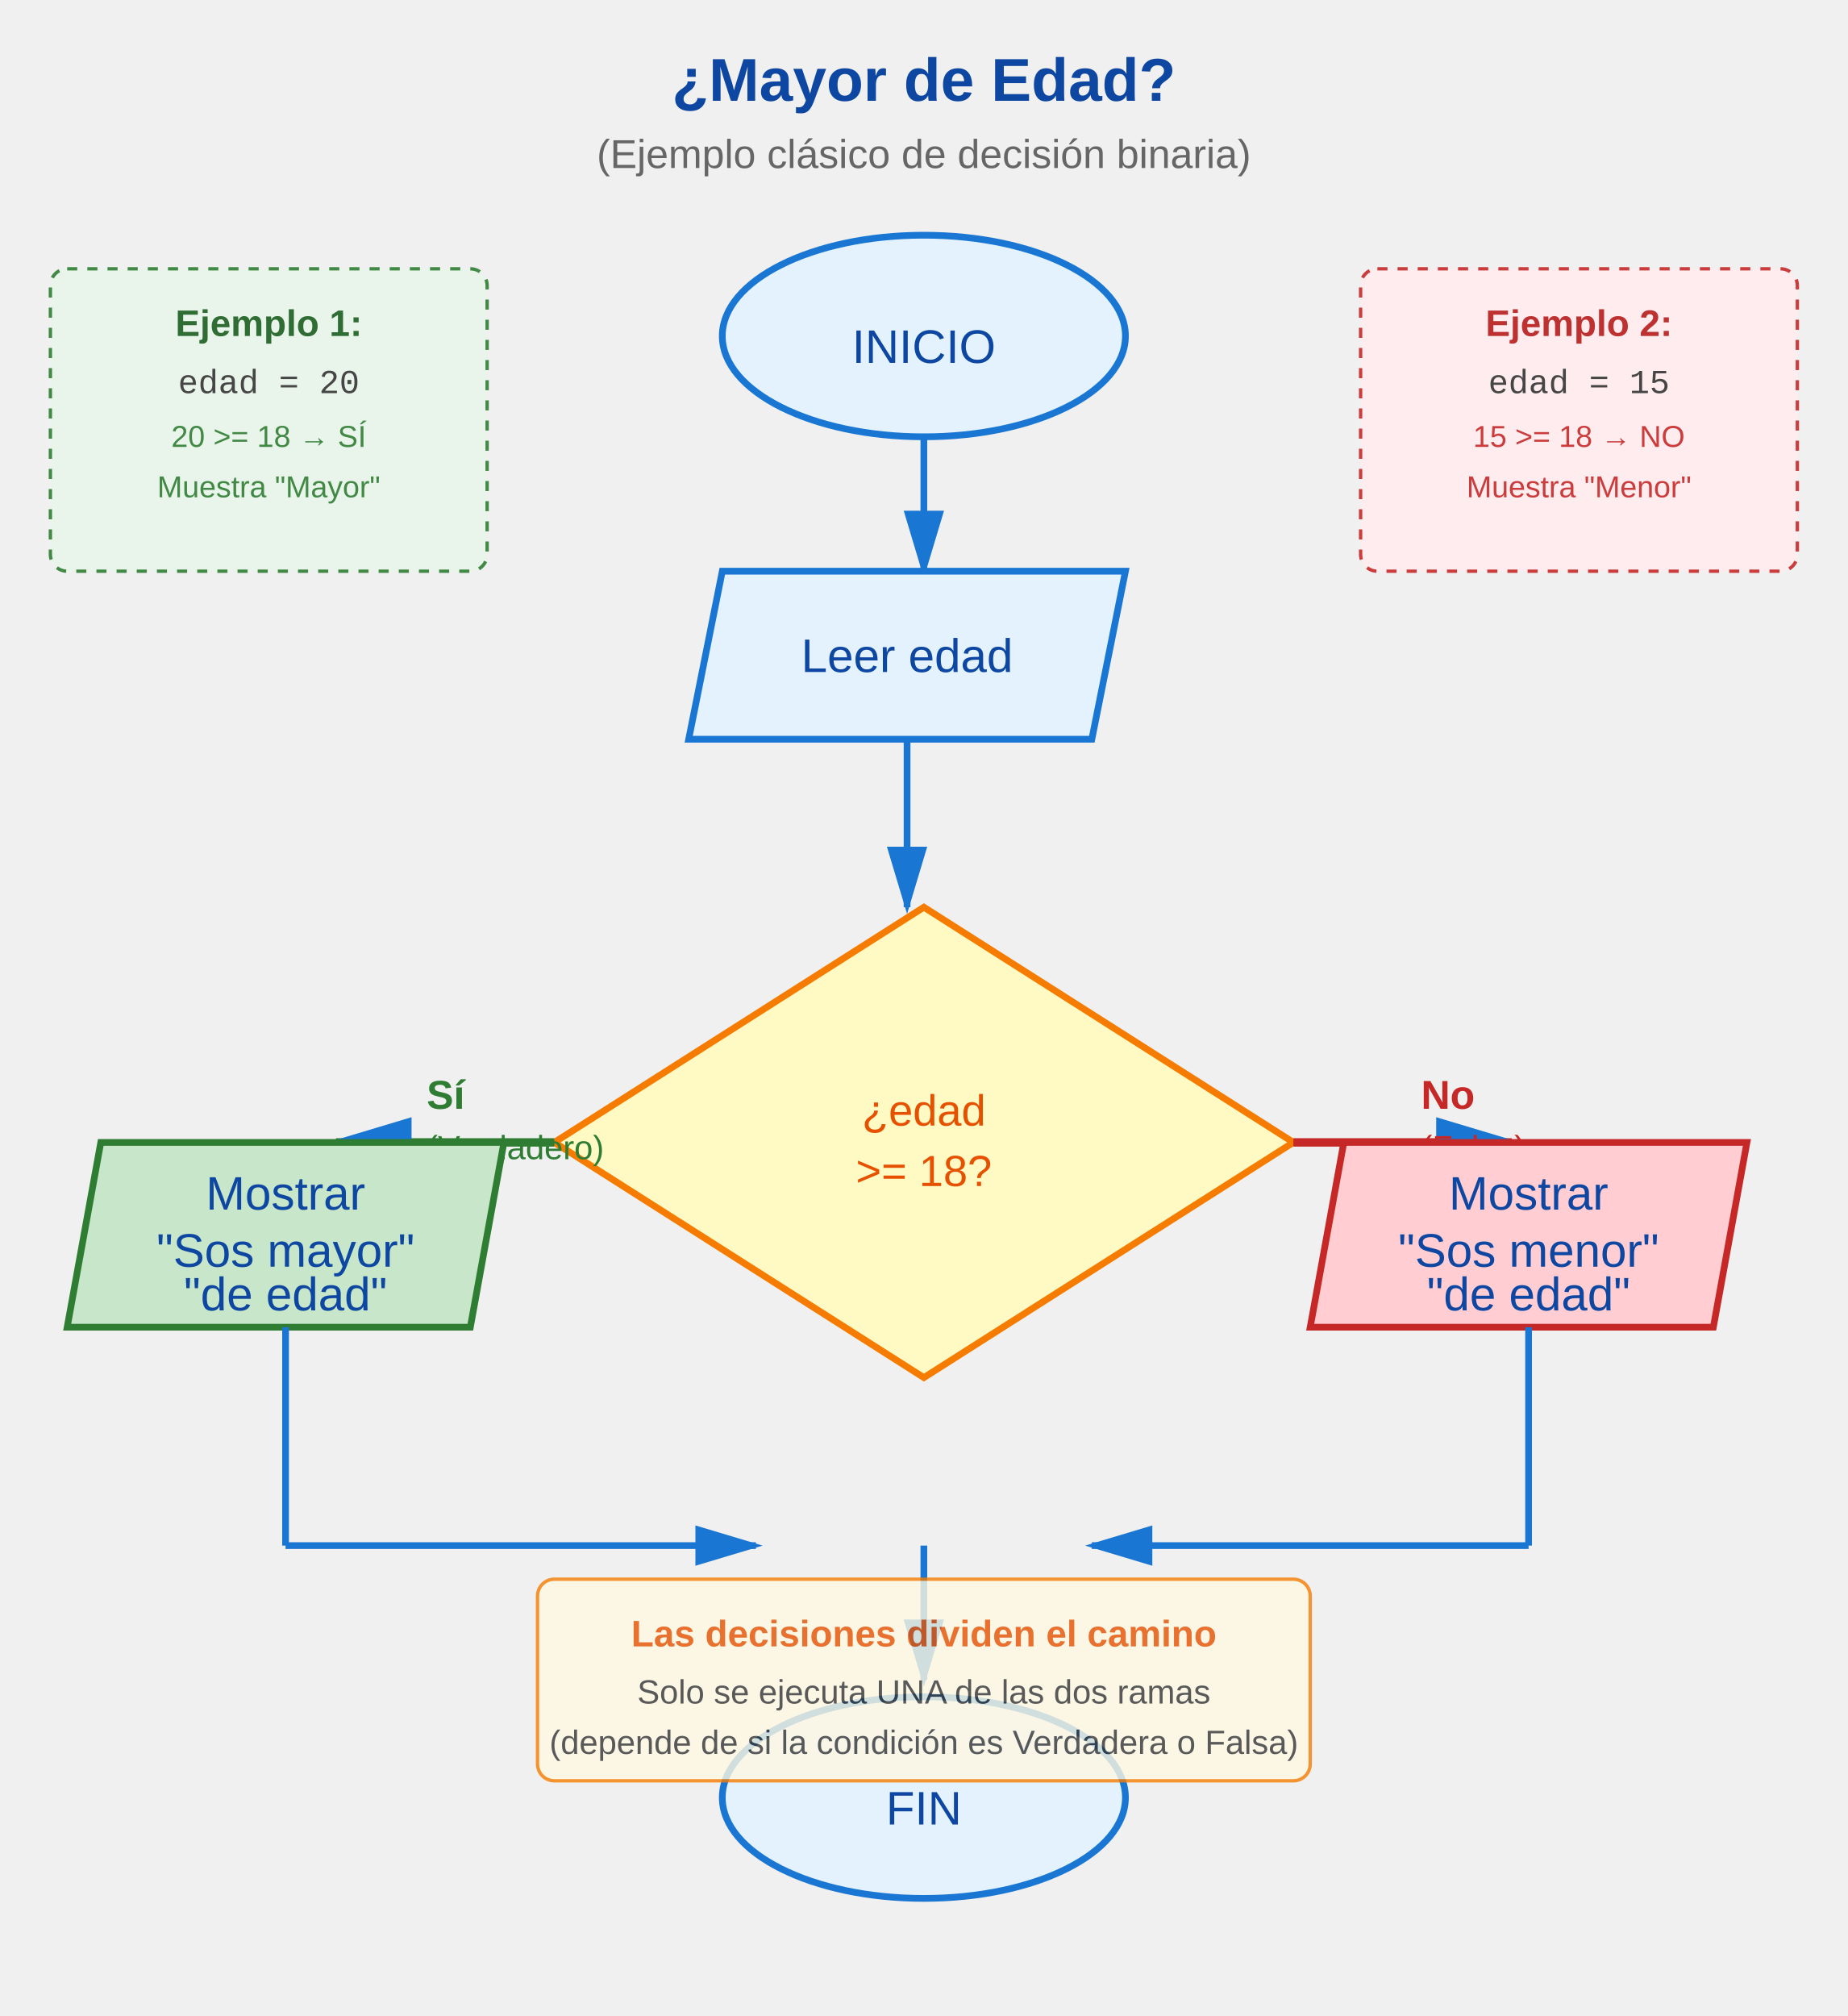
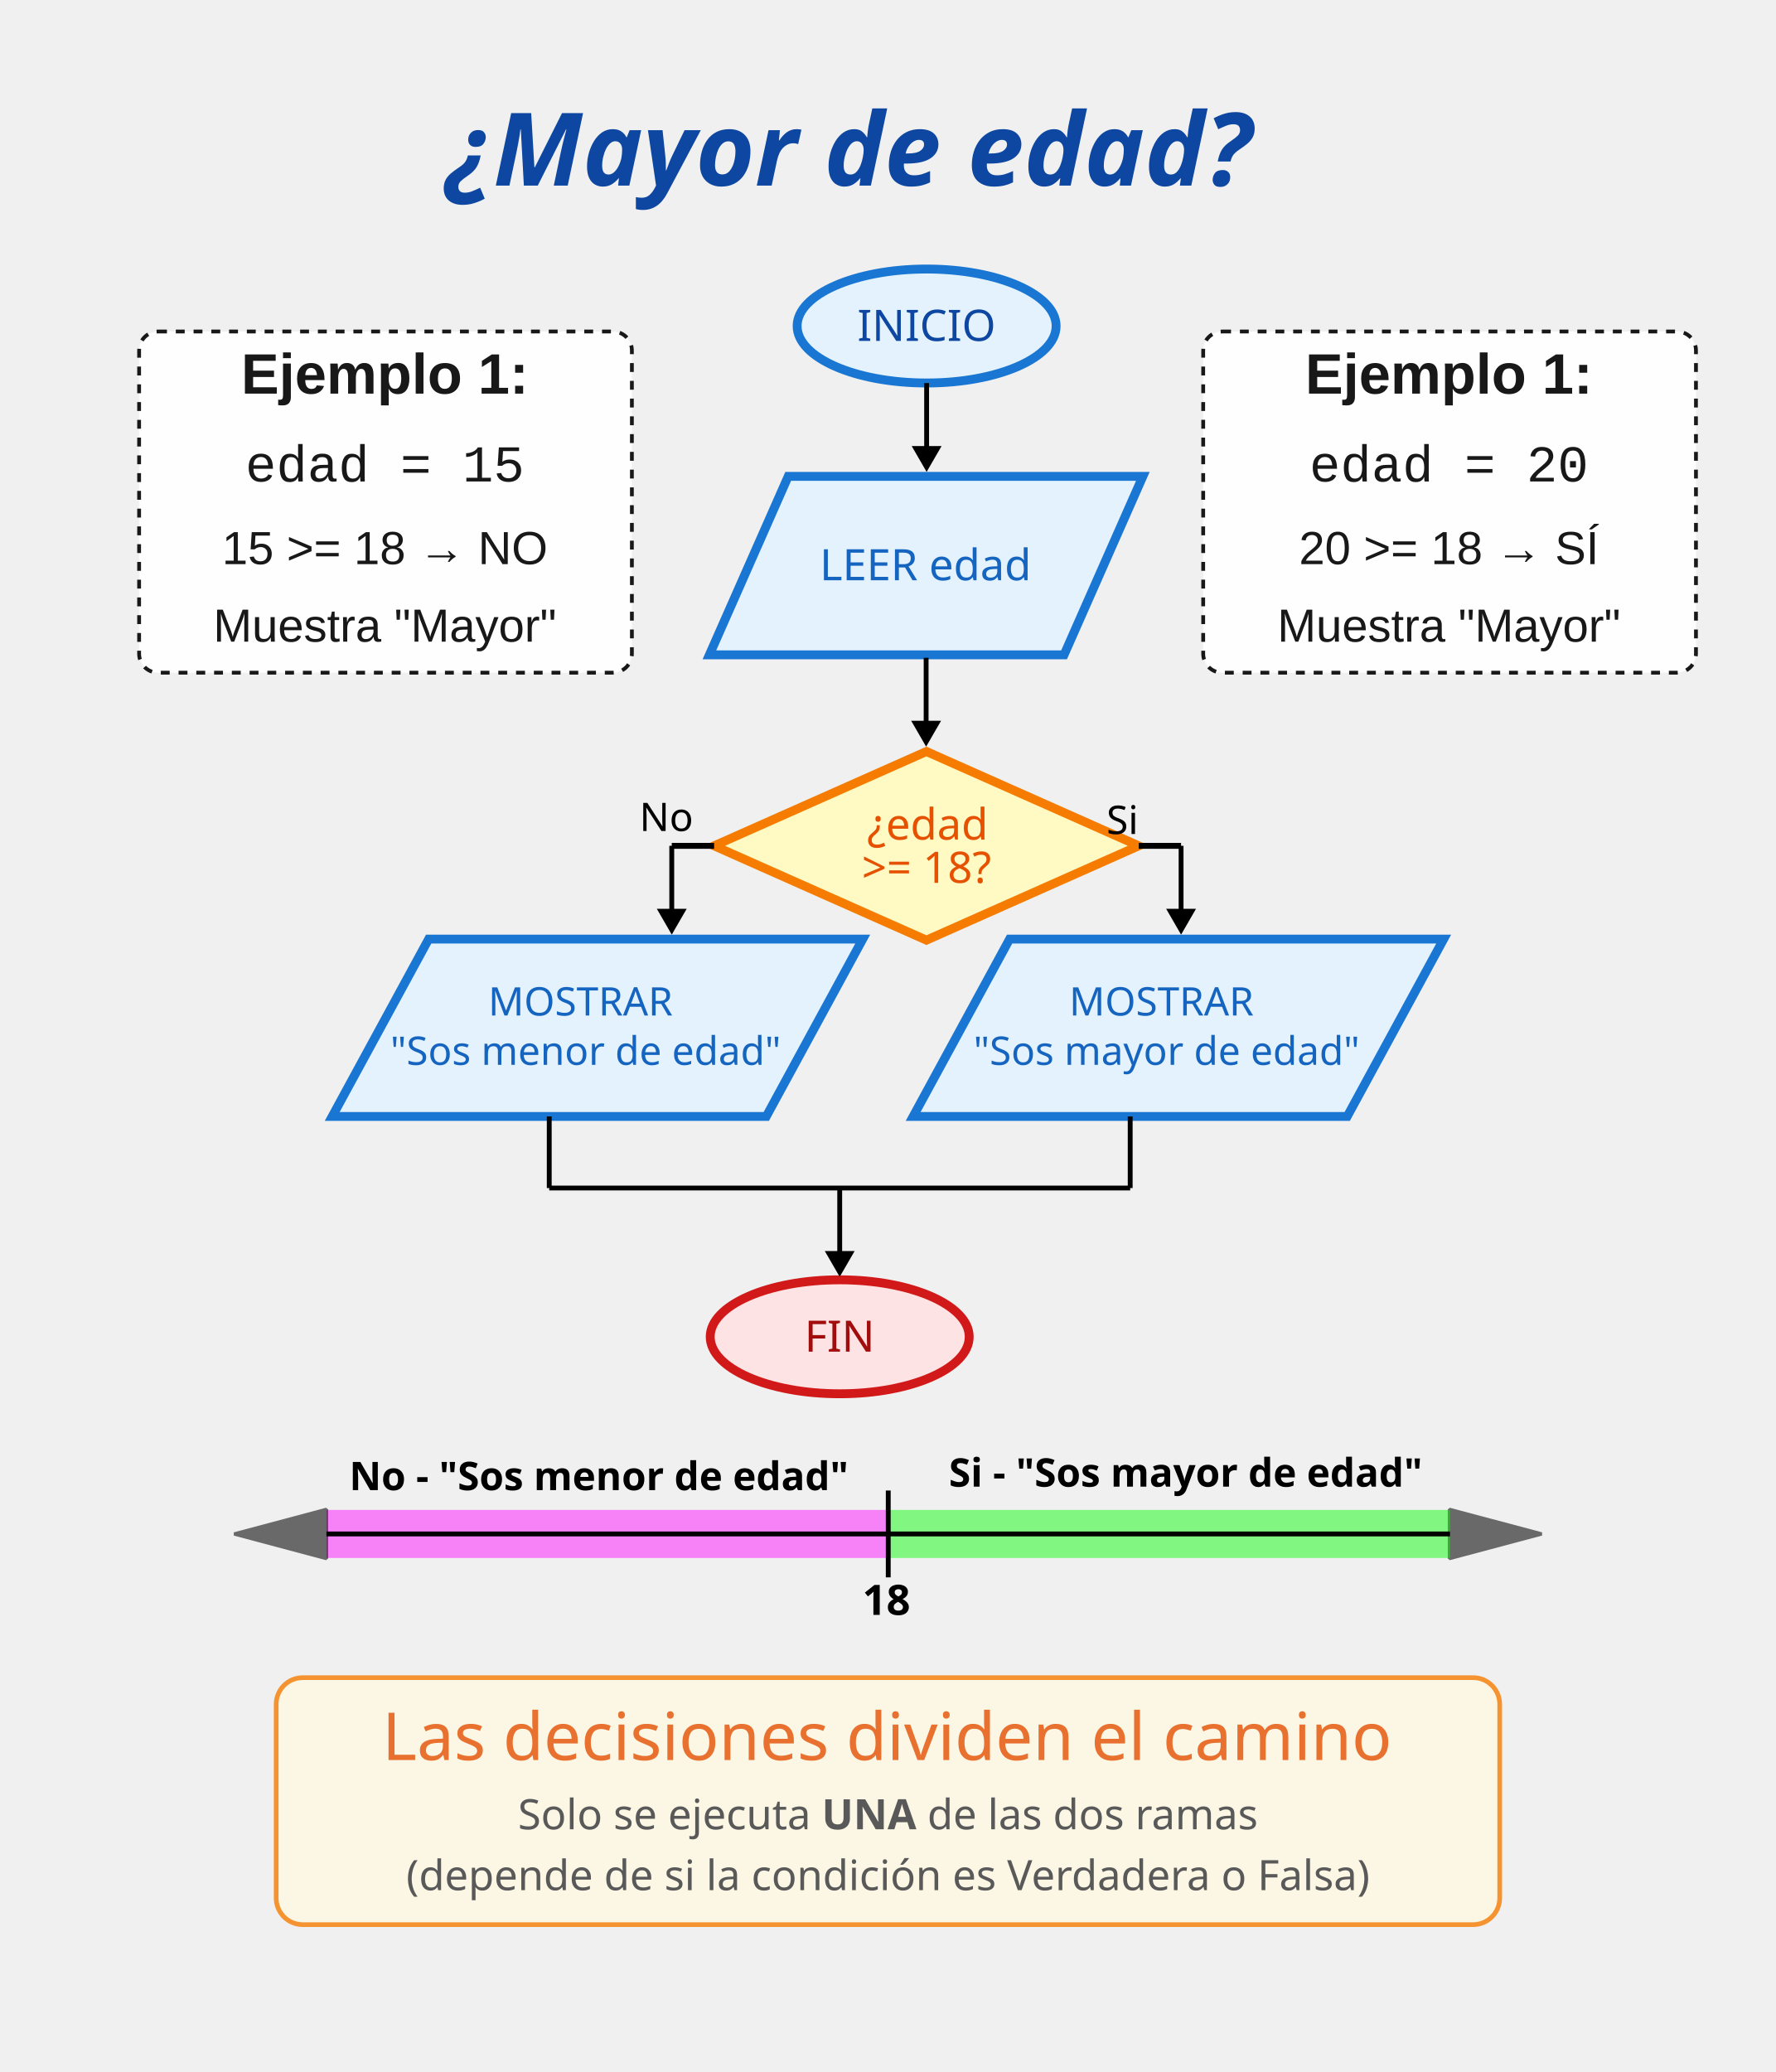
- <svg xmlns="http://www.w3.org/2000/svg" width="550" height="600" viewBox="0 0 550 600">
-   <defs>
-     <style>
+ <svg xmlns="http://www.w3.org/2000/svg" xmlns:xlink="http://www.w3.org/1999/xlink" width="600" height="700" viewBox="0 0 600 700" version="1.1" id="svg31">
+   <defs id="defs1">
+     <pattern xlink:href="#pattern53" preserveAspectRatio="xMidYMid" id="pattern57" patternTransform="matrix(0.8999853,0.8999853,-0.8999853,0.8999853,37.69632,88.49562)" />
+     <pattern xlink:href="#pattern53" preserveAspectRatio="xMidYMid" id="pattern56" patternTransform="matrix(0.9001469,-0.9001469,0.9001469,0.9001469,-152.1139,88.49562)" x="0" y="-4" width="2.1" />
+     <pattern xlink:href="#Strips2_1" preserveAspectRatio="xMidYMid" id="pattern53" patternTransform="matrix(0.8999853,0.8999853,-0.8999853,0.8999853,-0.4223924,222.925)" x="0" y="-4" width="2.1" />
+     <pattern patternUnits="userSpaceOnUse" width="1.5" height="1" patternTransform="translate(0,0) scale(2,2)" preserveAspectRatio="xMidYMid" id="Strips2_1" style="fill:#2c2678">
+       <rect style="stroke:none" x="0" y="-0.5" width="1" height="2" id="rect197" />
+     </pattern>
+     <style id="style1">
      .box { fill: #e3f2fd; stroke: #1976d2; stroke-width: 2; }
      .decision { fill: #fff9c4; stroke: #f57c00; stroke-width: 2; }
      .output-si { fill: #c8e6c9; stroke: #2e7d32; stroke-width: 2; }
      .output-no { fill: #ffcdd2; stroke: #c62828; stroke-width: 2; }
      .text { font-family: 'Arial', sans-serif; font-size: 14px; fill: #0d47a1; text-anchor: middle; }
      .decision-text { font-family: 'Arial', sans-serif; font-size: 13px; fill: #e65100; text-anchor: middle; }
      .title { font-family: 'Arial', sans-serif; font-size: 18px; font-weight: bold; fill: #0d47a1; text-anchor: middle; }
      .label { font-family: 'Arial', sans-serif; font-size: 12px; font-weight: bold; }
    </style>
    <marker id="arrow" markerWidth="10" markerHeight="10" refX="9" refY="3" orient="auto">
-       <polygon points="0 0, 10 3, 0 6" fill="#1976d2" />
+       <polygon points="0,6 0,0 10,3 " fill="#1976d2" id="polygon1" />
+     </marker>
+     <marker style="overflow:visible" id="Triangle" refX="0" refY="0" orient="auto-start-reverse" markerWidth="1" markerHeight="1" viewBox="0 0 1 1" preserveAspectRatio="xMidYMid">
+       <path transform="scale(0.5)" style="fill:context-stroke;fill-rule:evenodd;stroke:context-stroke;stroke-width:1pt" d="M 5.77,0 -2.88,5 V -5 Z" id="path135" />
+     </marker>
+     <marker style="overflow:visible" id="Triangle-3" refX="0" refY="0" orient="auto-start-reverse" markerWidth="1" markerHeight="1" viewBox="0 0 1 1" preserveAspectRatio="xMidYMid">
+       <path transform="scale(0.5)" style="fill:context-stroke;fill-rule:evenodd;stroke:context-stroke;stroke-width:1pt" d="M 5.77,0 -2.88,5 V -5 Z" id="path135-3" />
    </marker>
  </defs>
-   <text x="275" y="30" class="title">¿Mayor de Edad?</text>
-   <text x="275" y="50" font-family="Arial" font-size="12" fill="#666" text-anchor="middle">
-     (Ejemplo clásico de decisión binaria)
+   <g opacity="0.9" id="g24" transform="translate(-149.3553,-130.0122)">
+     <g id="g46" transform="translate(361.7261,20.36839)">
+       <rect x="194.14" y="221.64" width="166.489" height="115.262" fill="#e8f5e9" stroke="#2e7d32" stroke-width="1.281" rx="6.403" stroke-dasharray="3, 3" id="rect20" style="fill:#ffffff;stroke:#000000;stroke-opacity:1" />
+       <text x="277.17" y="242.616" font-family="Arial" font-size="19.206px" fill="#1b5e20" text-anchor="middle" font-weight="bold" id="text21" style="fill:#000000;fill-opacity:1;stroke:none;stroke-width:1.746">Ejemplo 1:</text>
+       <text x="277.17" y="272.298" font-family="'Courier New'" font-size="17.46px" fill="#333333" text-anchor="middle" id="text22" style="fill:#000000;fill-opacity:1;stroke:none;stroke-width:1.746">edad = 20</text>
+       <text x="277.17" y="300.234" font-family="Arial" font-size="15.714px" fill="#2e7d32" text-anchor="middle" id="text23" style="fill:#000000;fill-opacity:1;stroke:none;stroke-width:1.746">20 &gt;= 18 → SÍ</text>
+       <text x="277.17" y="326.423" font-family="Arial" font-size="15.714px" fill="#2e7d32" text-anchor="middle" id="text24" style="fill:#000000;fill-opacity:1;stroke:none;stroke-width:1.746">Muestra "Mayor"</text>
+     </g>
+     <g id="g45" transform="translate(-367.5111,14.84924)">
+       <rect x="563.866" y="227.16" width="166.489" height="115.262" fill="#e8f5e9" stroke="#2e7d32" stroke-width="1.281" rx="6.403" stroke-dasharray="3, 3" id="rect42" style="fill:#ffffff;stroke:#000000;stroke-opacity:1" />
+       <text x="646.896" y="248.135" font-family="Arial" font-size="19.206px" fill="#1b5e20" text-anchor="middle" font-weight="bold" id="text42" style="fill:#000000;fill-opacity:1;stroke:none;stroke-width:1.746">Ejemplo 1:</text>
+       <text x="646.896" y="277.817" font-family="'Courier New'" font-size="17.46px" fill="#333333" text-anchor="middle" id="text43" style="fill:#000000;fill-opacity:1;stroke:none;stroke-width:1.746">edad = 15</text>
+       <text x="646.896" y="305.753" font-family="Arial" font-size="15.714px" fill="#2e7d32" text-anchor="middle" id="text44" style="fill:#000000;fill-opacity:1;stroke:none;stroke-width:1.746">15 &gt;= 18 → NO</text>
+       <text x="646.896" y="331.942" font-family="Arial" font-size="15.714px" fill="#2e7d32" text-anchor="middle" id="text45" style="fill:#000000;fill-opacity:1;stroke:none;stroke-width:1.746">Muestra "Mayor"</text>
+     </g>
+   </g>
+   <g opacity="0.8" id="g31" transform="matrix(1.370941,0,0,1.370941,-105.1365,-77.06724)">
+     <g id="g41">
+       <rect x="144.75" y="469.637" width="301.533" height="60.863" fill="#fff8e1" stroke="#f57c00" stroke-width="1.153" rx="6.555" id="rect28" />
+       <text x="295.28" y="489.94" font-family="Arial" font-size="11px" fill="#e65100" text-anchor="middle" font-weight="bold" id="text29" style="font-style:normal;font-variant:normal;font-weight:normal;font-stretch:normal;font-size:16.329px;font-family:Chivo;-inkscape-font-specification:'Chivo, Normal';font-variant-ligatures:normal;font-variant-caps:normal;font-variant-numeric:normal;font-variant-east-asian:normal;stroke-width:1.58">Las decisiones dividen el camino</text>
+       <text x="295.517" y="507" font-family="Arial" font-size="10px" fill="#333333" text-anchor="middle" id="text30" style="font-style:normal;font-variant:normal;font-weight:normal;font-stretch:normal;font-size:10.333px;font-family:Chivo;-inkscape-font-specification:'Chivo, Normal';font-variant-ligatures:normal;font-variant-caps:normal;font-variant-numeric:normal;font-variant-east-asian:normal;text-anchor:middle;fill:#333333">Solo se ejecuta <tspan style="font-style:normal;font-variant:normal;font-weight:900;font-stretch:normal;font-size:10.333px;font-family:Chivo;-inkscape-font-specification:'Chivo, Heavy';font-variant-ligatures:normal;font-variant-caps:normal;font-variant-numeric:normal;font-variant-east-asian:normal" id="tspan40">UNA</tspan> de las dos ramas</text>
+       <text x="295.543" y="522" font-family="Arial" font-size="10px" fill="#333333" text-anchor="middle" id="text31" style="font-style:normal;font-variant:normal;font-weight:normal;font-stretch:normal;font-size:10.333px;font-family:Chivo;-inkscape-font-specification:'Chivo, Normal';font-variant-ligatures:normal;font-variant-caps:normal;font-variant-numeric:normal;font-variant-east-asian:normal">(depende de si la condición es Verdadera o Falsa)</text>
+     </g>
+   </g>
+   <text xml:space="preserve" style="font-style:italic;font-variant:normal;font-weight:900;font-stretch:normal;font-size:34.303px;line-height:normal;font-family:Chivo;-inkscape-font-specification:'Chivo, Heavy Italic';font-variant-ligatures:normal;font-variant-caps:normal;font-variant-numeric:normal;font-variant-east-asian:normal;text-align:center;text-decoration-color:#000000;writing-mode:lr-tb;direction:ltr;text-anchor:middle;fill:#0d47a1;stroke-width:0.352;stroke-linejoin:bevel;stroke-miterlimit:4.4" x="300.223" y="62.698" id="text30-7">
+     <tspan id="tspan30" x="300.223" y="62.698" style="font-style:italic;font-variant:normal;font-weight:900;font-stretch:normal;font-size:34.303px;font-family:Chivo;-inkscape-font-specification:'Chivo, Heavy Italic';font-variant-ligatures:normal;font-variant-caps:normal;font-variant-numeric:normal;font-variant-east-asian:normal;stroke-width:0.352">¿Mayor de edad?</tspan>
  </text>
-   <ellipse cx="275" cy="100" rx="60" ry="30" class="box" />
-   <text x="275" y="108" class="text">INICIO</text>
-   <line x1="275" y1="130" x2="275" y2="170" stroke="#1976d2" stroke-width="2" marker-end="url(#arrow)" />
-   <path d="M 215,170 L 335,170 L 325,220 L 205,220 Z" class="box" />
-   <text x="270" y="200" class="text">Leer edad</text>
-   <line x1="270" y1="220" x2="270" y2="270" stroke="#1976d2" stroke-width="2" marker-end="url(#arrow)" />
-   <path d="M 275,270 L 385,340 L 275,410 L 165,340 Z" class="decision" />
-   <text x="275" y="335" class="decision-text">¿edad</text>
-   <text x="275" y="353" class="decision-text">&gt;= 18?</text>
-   <line x1="165" y1="340" x2="100" y2="340" stroke="#2e7d32" stroke-width="2.5" marker-end="url(#arrow)" />
-   <text x="127" y="330" class="label" fill="#2e7d32">Sí</text>
-   <text x="127" y="345" font-family="Arial" font-size="10" fill="#2e7d32">(Verdadero)</text>
-   <path d="M 30,340 L 150,340 L 140,395 L 20,395 Z" class="output-si" />
-   <text x="85" y="360" class="text" font-size="13" fill="#1b5e20">Mostrar</text>
-   <text x="85" y="377" class="text" font-size="13" fill="#1b5e20">"Sos mayor"</text>
-   <text x="85" y="390" class="text" font-size="13" fill="#1b5e20">"de edad"</text>
-   <line x1="385" y1="340" x2="450" y2="340" stroke="#c62828" stroke-width="2.5" marker-end="url(#arrow)" />
-   <text x="423" y="330" class="label" fill="#c62828">No</text>
-   <text x="423" y="345" font-family="Arial" font-size="10" fill="#c62828">(Falso)</text>
-   <path d="M 400,340 L 520,340 L 510,395 L 390,395 Z" class="output-no" />
-   <text x="455" y="360" class="text" font-size="13" fill="#b71c1c">Mostrar</text>
-   <text x="455" y="377" class="text" font-size="13" fill="#b71c1c">"Sos menor"</text>
-   <text x="455" y="390" class="text" font-size="13" fill="#b71c1c">"de edad"</text>
-   <line x1="85" y1="395" x2="85" y2="460" stroke="#1976d2" stroke-width="2" />
-   <line x1="455" y1="395" x2="455" y2="460" stroke="#1976d2" stroke-width="2" />
-   <line x1="85" y1="460" x2="225" y2="460" stroke="#1976d2" stroke-width="2" marker-end="url(#arrow)" />
-   <line x1="455" y1="460" x2="325" y2="460" stroke="#1976d2" stroke-width="2" marker-end="url(#arrow)" />
-   <line x1="275" y1="460" x2="275" y2="500" stroke="#1976d2" stroke-width="2" marker-end="url(#arrow)" />
-   <ellipse cx="275" cy="535" rx="60" ry="30" class="box" />
-   <text x="275" y="543" class="text">FIN</text>
-   <g opacity="0.9">
-     <rect x="15" y="80" width="130" height="90" fill="#e8f5e9" stroke="#2e7d32" stroke-width="1" rx="5" stroke-dasharray="3,3" />
-     <text x="80" y="100" font-family="Arial" font-size="11" fill="#1b5e20" text-anchor="middle" font-weight="bold">
-       Ejemplo 1:
+   <g id="g40" transform="translate(-411.0858,101.7112)">
+     <g id="g3" transform="translate(618.3377,-86.15962)">
+       <ellipse cx="105.818" cy="94.586" rx="43.75" ry="19.25" fill="#e3f2fd" stroke="#1976d2" stroke-width="1.75" id="ellipse1-2" style="stroke-width:3;stroke-dasharray:none" />
+       <text x="105.782" y="99.616" font-family="Chivo" font-size="11.375px" fill="#0d47a1" text-anchor="middle" font-weight="bold" id="text1-9" style="font-style:normal;font-variant:normal;font-weight:normal;font-stretch:normal;font-size:14.667px;font-family:Chivo;-inkscape-font-specification:'Chivo, Normal';font-variant-ligatures:normal;font-variant-caps:normal;font-variant-numeric:normal;font-variant-east-asian:normal;stroke-width:0.875">INICIO</text>
+       <path style="fill:#000000;fill-opacity:1;stroke:#000000;stroke-width:1.639;stroke-linejoin:bevel;stroke-miterlimit:4.4;stroke-dasharray:none;stroke-opacity:1;marker-end:url(#Triangle)" d="m 105.818,113.871 v 24.186" id="path37" />
+     </g>
+     <g id="g5" transform="translate(596.2971,-307.8356)">
+       <path d="m 127.789,460.009 71.732,31.866 -71.732,31.866 -71.732,-31.866 z" fill="#fff9c4" stroke="#f57c00" stroke-width="1.969" id="path1-6" style="stroke-width:3;stroke-dasharray:none" />
+       <text x="128.179" y="489.786" font-family="Chivo" font-size="13.898px" fill="#e65100" text-anchor="middle" font-weight="bold" id="text1-8" style="font-style:normal;font-variant:normal;font-weight:normal;font-stretch:normal;font-size:14.667px;font-family:Chivo;-inkscape-font-specification:'Chivo, Normal';font-variant-ligatures:normal;font-variant-caps:normal;font-variant-numeric:normal;font-variant-east-asian:normal;stroke-width:2;stroke-dasharray:none">¿edad</text>
+       <text x="127.833" y="504.379" font-family="Chivo" font-size="13.898px" fill="#e65100" text-anchor="middle" font-weight="bold" id="text2-7" style="font-style:normal;font-variant:normal;font-weight:normal;font-stretch:normal;font-size:14.667px;font-family:Chivo;-inkscape-font-specification:'Chivo, Normal';font-variant-ligatures:normal;font-variant-caps:normal;font-variant-numeric:normal;font-variant-east-asian:normal;stroke-width:2;stroke-dasharray:none">&gt;= 18?</text>
+       <path style="fill:#000000;fill-opacity:1;stroke:#000000;stroke-width:1.639;stroke-linejoin:bevel;stroke-miterlimit:4.4;stroke-dasharray:none;stroke-opacity:1;marker-end:url(#Triangle)" d="m 213.829,491.876 v 24.186" id="path43" />
+       <path style="fill:#000000;fill-opacity:1;stroke:#000000;stroke-width:1.639;stroke-linejoin:bevel;stroke-miterlimit:4.4;stroke-dasharray:none;stroke-opacity:1;marker-end:url(#Triangle)" d="m 41.748,491.876 v 24.186" id="path44" />
+       <path style="fill:#000000;fill-opacity:1;stroke:#000000;stroke-width:2;stroke-linejoin:bevel;stroke-miterlimit:4.4;stroke-dasharray:none;stroke-opacity:1" d="M 56.057,491.876 H 41.748" id="path45" />
+       <path style="fill:#000000;fill-opacity:1;stroke:#000000;stroke-width:2;stroke-linejoin:bevel;stroke-miterlimit:4.4;stroke-dasharray:none;stroke-opacity:1" d="m 213.829,491.876 h -14.308" id="path46" />
+       <text xml:space="preserve" style="font-style:normal;font-variant:normal;font-weight:normal;font-stretch:normal;font-size:13.333px;line-height:normal;font-family:Chivo;-inkscape-font-specification:'Chivo, Normal';font-variant-ligatures:normal;font-variant-caps:normal;font-variant-numeric:normal;font-variant-east-asian:normal;text-align:center;text-decoration-color:#000000;writing-mode:lr-tb;direction:ltr;text-anchor:middle;fill:#000000;fill-opacity:1;stroke:none;stroke-width:2;stroke-linejoin:bevel;stroke-miterlimit:4.4;stroke-dasharray:none;stroke-opacity:1" x="206.144" y="487.876" id="text66">
+         <tspan id="tspan66" x="206.144" y="487.876">Si</tspan>
+       </text>
+       <text xml:space="preserve" style="font-style:normal;font-variant:normal;font-weight:normal;font-stretch:normal;font-size:13.333px;line-height:normal;font-family:Chivo;-inkscape-font-specification:'Chivo, Normal';font-variant-ligatures:normal;font-variant-caps:normal;font-variant-numeric:normal;font-variant-east-asian:normal;text-align:center;text-decoration-color:#000000;writing-mode:lr-tb;direction:ltr;text-anchor:middle;fill:#000000;fill-opacity:1;stroke:none;stroke-width:2;stroke-linejoin:bevel;stroke-miterlimit:4.4;stroke-dasharray:none;stroke-opacity:1" x="52.057" y="486.876" id="text67">
+         <tspan id="tspan67" x="52.057" y="486.876">No</tspan>
+       </text>
+     </g>
+     <g id="g2" transform="translate(618.1676,-257.6084)">
+       <path d="M 59.221,316.828 H 179.043 l -26.627,60.303 H 32.593 Z" class="symbol-box" id="path9" style="fill:#e3f2fd;stroke:#1976d2;stroke-width:3;stroke-dasharray:none" />
+       <text x="105.606" y="351.937" class="symbol-text" id="text10-8" style="font-size:14.667px;font-family:Chivo, sans-serif;text-anchor:middle;fill:#1565c0">LEER edad<tspan style="font-style:normal;font-variant:normal;font-weight:normal;font-stretch:normal;font-size:14.667px;font-family:Sans;-inkscape-font-specification:'Sans, @wght=700';font-variant-ligatures:normal;font-variant-caps:normal;font-variant-numeric:normal;font-variant-east-asian:normal;font-variation-settings:'wght' 700" id="tspan75" />
+       </text>
+       <path style="fill:#000000;fill-opacity:1;stroke:#000000;stroke-width:1.639;stroke-linejoin:bevel;stroke-miterlimit:4.4;stroke-dasharray:none;stroke-opacity:1;marker-end:url(#Triangle-3)" d="m 105.818,378.133 v 24.186" id="path41" />
+     </g>
+     <path d="m 555.914,215.548 h 146.654 l -32.59,59.917 H 523.324 Z" class="symbol-box" id="path31" style="fill:#e3f2fd;stroke:#1976d2;stroke-width:3;stroke-dasharray:none" />
+     <text x="608.946" y="241.371" class="symbol-text" id="text32" style="font-style:normal;font-variant:normal;font-weight:normal;font-stretch:normal;font-size:13.333px;font-family:Chivo, sans-serif;-inkscape-font-specification:'Chivo, sans-serif, Normal';font-variant-ligatures:normal;font-variant-caps:normal;font-variant-numeric:normal;font-variant-east-asian:normal;text-anchor:middle;fill:#1565c0">
+       <tspan id="tspan34" x="608.946" y="241.371">MOSTRAR</tspan>
+       <tspan id="tspan35" x="608.946" y="258.037">"Sos menor de edad"</tspan>
    </text>
-     <text x="80" y="117" font-family="Courier New" font-size="10" fill="#333" text-anchor="middle">
-       edad = 20
+     <path style="fill:#000000;fill-opacity:1;stroke:#000000;stroke-width:1.639;stroke-linecap:butt;stroke-linejoin:bevel;stroke-miterlimit:4.4;stroke-dasharray:none;stroke-opacity:1;paint-order:normal" d="m 596.651,275.465 v 24.186" id="path32" />
+     <path d="m 752.194,215.548 h 146.654 l -32.59,59.917 H 719.604 Z" class="symbol-box" id="path35" style="fill:#e3f2fd;stroke:#1976d2;stroke-width:3;stroke-dasharray:none" />
+     <text x="805.226" y="241.371" class="symbol-text" id="text37" style="font-style:normal;font-variant:normal;font-weight:normal;font-stretch:normal;font-size:13.333px;font-family:Chivo, sans-serif;-inkscape-font-specification:'Chivo, sans-serif, Normal';font-variant-ligatures:normal;font-variant-caps:normal;font-variant-numeric:normal;font-variant-east-asian:normal;text-anchor:middle;fill:#1565c0">
+       <tspan id="tspan36" x="805.226" y="241.371">MOSTRAR</tspan>
+       <tspan id="tspan37" x="805.226" y="258.037">"Sos mayor de edad"</tspan>
    </text>
-     <text x="80" y="133" font-family="Arial" font-size="9" fill="#2e7d32" text-anchor="middle">
-       20 &gt;= 18 → SÍ
-     </text>
-     <text x="80" y="148" font-family="Arial" font-size="9" fill="#2e7d32" text-anchor="middle">
-       Muestra "Mayor"
-     </text>
+     <path style="fill:#000000;fill-opacity:1;stroke:#000000;stroke-width:1.639;stroke-linejoin:bevel;stroke-miterlimit:4.4;stroke-dasharray:none;stroke-opacity:1" d="m 792.931,275.465 v 24.186" id="path38" />
+     <g id="g39">
+       <g id="g4" transform="translate(588.9728,-400.9865)">
+         <ellipse cx="105.818" cy="750.896" rx="43.75" ry="19.25" fill="#e3f2fd" stroke="#1976d2" stroke-width="1.75" id="ellipse48" style="fill:#fde3e3;fill-opacity:1;stroke:#d21919;stroke-width:3;stroke-dasharray:none;stroke-opacity:1" />
+         <text x="105.782" y="755.926" font-family="Chivo" font-size="11.375px" fill="#0d47a1" text-anchor="middle" font-weight="bold" id="text49" style="font-style:normal;font-variant:normal;font-weight:normal;font-stretch:normal;font-size:14.667px;font-family:Chivo;-inkscape-font-specification:'Chivo, Normal';font-variant-ligatures:normal;font-variant-caps:normal;font-variant-numeric:normal;font-variant-east-asian:normal;fill:#a10d0d;fill-opacity:1;stroke:none;stroke-width:0.875">FIN</text>
+         <path style="fill:#000000;fill-opacity:1;stroke:#000000;stroke-width:1.639;stroke-linejoin:bevel;stroke-miterlimit:4.4;stroke-dasharray:none;stroke-opacity:1;marker-end:url(#Triangle)" d="m 105.818,700.638 v 24.186" id="path49" />
+       </g>
+       <path style="fill:#000000;stroke:#000000;stroke-width:1.639;stroke-linejoin:bevel;stroke-miterlimit:4.4;stroke-dasharray:none;stroke-opacity:1" d="M 596.651,299.651 H 792.931" id="path39" />
+     </g>
  </g>
-   <g opacity="0.9">
-     <rect x="405" y="80" width="130" height="90" fill="#ffebee" stroke="#c62828" stroke-width="1" rx="5" stroke-dasharray="3,3" />
-     <text x="470" y="100" font-family="Arial" font-size="11" fill="#b71c1c" text-anchor="middle" font-weight="bold">
-       Ejemplo 2:
-     </text>
-     <text x="470" y="117" font-family="Courier New" font-size="10" fill="#333" text-anchor="middle">
-       edad = 15
-     </text>
-     <text x="470" y="133" font-family="Arial" font-size="9" fill="#c62828" text-anchor="middle">
-       15 &gt;= 18 → NO
-     </text>
-     <text x="470" y="148" font-family="Arial" font-size="9" fill="#c62828" text-anchor="middle">
-       Muestra "Menor"
-     </text>
-   </g>
-   <g opacity="0.8">
-     <rect x="160" y="470" width="230" height="60" fill="#fff8e1" stroke="#f57c00" stroke-width="1" rx="5" />
-     <text x="275" y="490" font-family="Arial" font-size="11" fill="#e65100" text-anchor="middle" font-weight="bold">
-       Las decisiones dividen el camino
-     </text>
-     <text x="275" y="507" font-family="Arial" font-size="10" fill="#333" text-anchor="middle">
-       Solo se ejecuta UNA de las dos ramas
-     </text>
-     <text x="275" y="522" font-family="Arial" font-size="10" fill="#333" text-anchor="middle">
-       (depende de si la condición es Verdadera o Falsa)
-     </text>
-   </g>
+   <rect style="opacity:0.462;mix-blend-mode:lighten;fill:url(#pattern57);fill-opacity:1;stroke:none;stroke-width:1.333;stroke-linecap:butt;stroke-linejoin:bevel;stroke-miterlimit:4.4;stroke-dasharray:none;stroke-opacity:1;paint-order:normal" id="rect52" width="189.81" height="16.238" x="300.102" y="510.111" />
+   <path id="path55" style="opacity:0.561;fill:#000000;fill-opacity:1;stroke:#000000;stroke-width:1.129;stroke-linecap:butt;stroke-linejoin:bevel;stroke-miterlimit:4.4;stroke-dasharray:none;stroke-opacity:1;paint-order:normal" d="m 520.875,518.23 -31.167,-8.308 v 16.616 z" />
+   <text xml:space="preserve" style="font-style:normal;font-variant:normal;font-weight:900;font-stretch:normal;font-size:14.166px;line-height:normal;font-family:Chivo;-inkscape-font-specification:'Chivo, Heavy';font-variant-ligatures:normal;font-variant-caps:normal;font-variant-numeric:normal;font-variant-east-asian:normal;text-align:start;text-decoration-color:#000000;writing-mode:lr-tb;direction:ltr;text-anchor:start;fill:#000000;fill-opacity:1;stroke:none;stroke-width:1.639;stroke-linecap:butt;stroke-linejoin:bevel;stroke-miterlimit:4.4;stroke-dasharray:none;stroke-opacity:1;paint-order:normal" x="291.369" y="545.571" id="text55">
+     <tspan id="tspan55" x="291.369" y="545.571">18</tspan>
+   </text>
+   <text xml:space="preserve" style="font-style:normal;font-variant:normal;font-weight:900;font-stretch:normal;font-size:13.333px;line-height:normal;font-family:Chivo;-inkscape-font-specification:'Chivo, Heavy';font-variant-ligatures:normal;font-variant-caps:normal;font-variant-numeric:normal;font-variant-east-asian:normal;text-align:start;text-decoration-color:#000000;writing-mode:lr-tb;direction:ltr;text-anchor:start;fill:#000000;fill-opacity:1;stroke:none;stroke-width:1.639;stroke-linecap:butt;stroke-linejoin:bevel;stroke-miterlimit:4.4;stroke-dasharray:none;stroke-opacity:1;paint-order:normal" x="320.588" y="502.244" id="text56">
+     <tspan id="tspan56" x="320.588" y="502.244" style="font-size:13.333px">Si - "Sos mayor de edad"</tspan>
+   </text>
+   <rect style="opacity:0.541;mix-blend-mode:lighten;fill:url(#pattern56);fill-opacity:1;stroke:none;stroke-width:1.333;stroke-linecap:butt;stroke-linejoin:bevel;stroke-miterlimit:4.4;stroke-dasharray:none;stroke-opacity:1;paint-order:normal" id="rect56" width="189.81" height="16.238" x="110.292" y="510.111" />
+   <rect style="opacity:0.462;fill:#ff00ff;fill-opacity:1;stroke:none;stroke-width:1.639;stroke-linecap:butt;stroke-linejoin:bevel;stroke-miterlimit:4.4;stroke-dasharray:none;stroke-opacity:1;paint-order:normal" id="rect57" width="189.81" height="16.238" x="110.292" y="510.111" />
+   <path id="path57" style="opacity:0.561;fill:#000000;fill-opacity:1;stroke:#000000;stroke-width:1.129;stroke-linecap:butt;stroke-linejoin:bevel;stroke-miterlimit:4.4;stroke-dasharray:none;stroke-opacity:1;paint-order:normal" d="m 79.125,518.23 31.167,8.308 v -16.616 z" />
+   <text xml:space="preserve" style="font-style:normal;font-variant:normal;font-weight:900;font-stretch:normal;font-size:13.333px;line-height:normal;font-family:Chivo;-inkscape-font-specification:'Chivo, Heavy';font-variant-ligatures:normal;font-variant-caps:normal;font-variant-numeric:normal;font-variant-east-asian:normal;text-align:start;text-decoration-color:#000000;writing-mode:lr-tb;direction:ltr;text-anchor:start;fill:#000000;fill-opacity:1;stroke:none;stroke-width:1.639;stroke-linecap:butt;stroke-linejoin:bevel;stroke-miterlimit:4.4;stroke-dasharray:none;stroke-opacity:1;paint-order:normal" x="118.002" y="503.424" id="text57">
+     <tspan id="tspan57" x="118.002" y="503.424">No - "Sos menor de edad"</tspan>
+   </text>
+   <rect style="opacity:0.462;fill:#00ff00;fill-opacity:1;stroke:none;stroke-width:1.639;stroke-linecap:butt;stroke-linejoin:bevel;stroke-miterlimit:4.4;stroke-dasharray:none;stroke-opacity:1;paint-order:normal" id="rect58" width="189.81" height="16.238" x="300.102" y="510.111" />
+   <path style="fill:#000000;fill-opacity:1;stroke:#000000;stroke-width:1.639;stroke-linecap:butt;stroke-linejoin:bevel;stroke-miterlimit:4.4;stroke-dasharray:none;stroke-opacity:1;paint-order:normal" d="M 300.102,532.903 V 503.558" id="path51" />
+   <path style="fill:#000000;fill-opacity:1;stroke:#000000;stroke-width:1.639;stroke-linecap:butt;stroke-linejoin:bevel;stroke-miterlimit:4.4;stroke-dasharray:none;stroke-opacity:1;paint-order:normal" d="M 110.292,518.23 H 489.912" id="path50" />
</svg>
